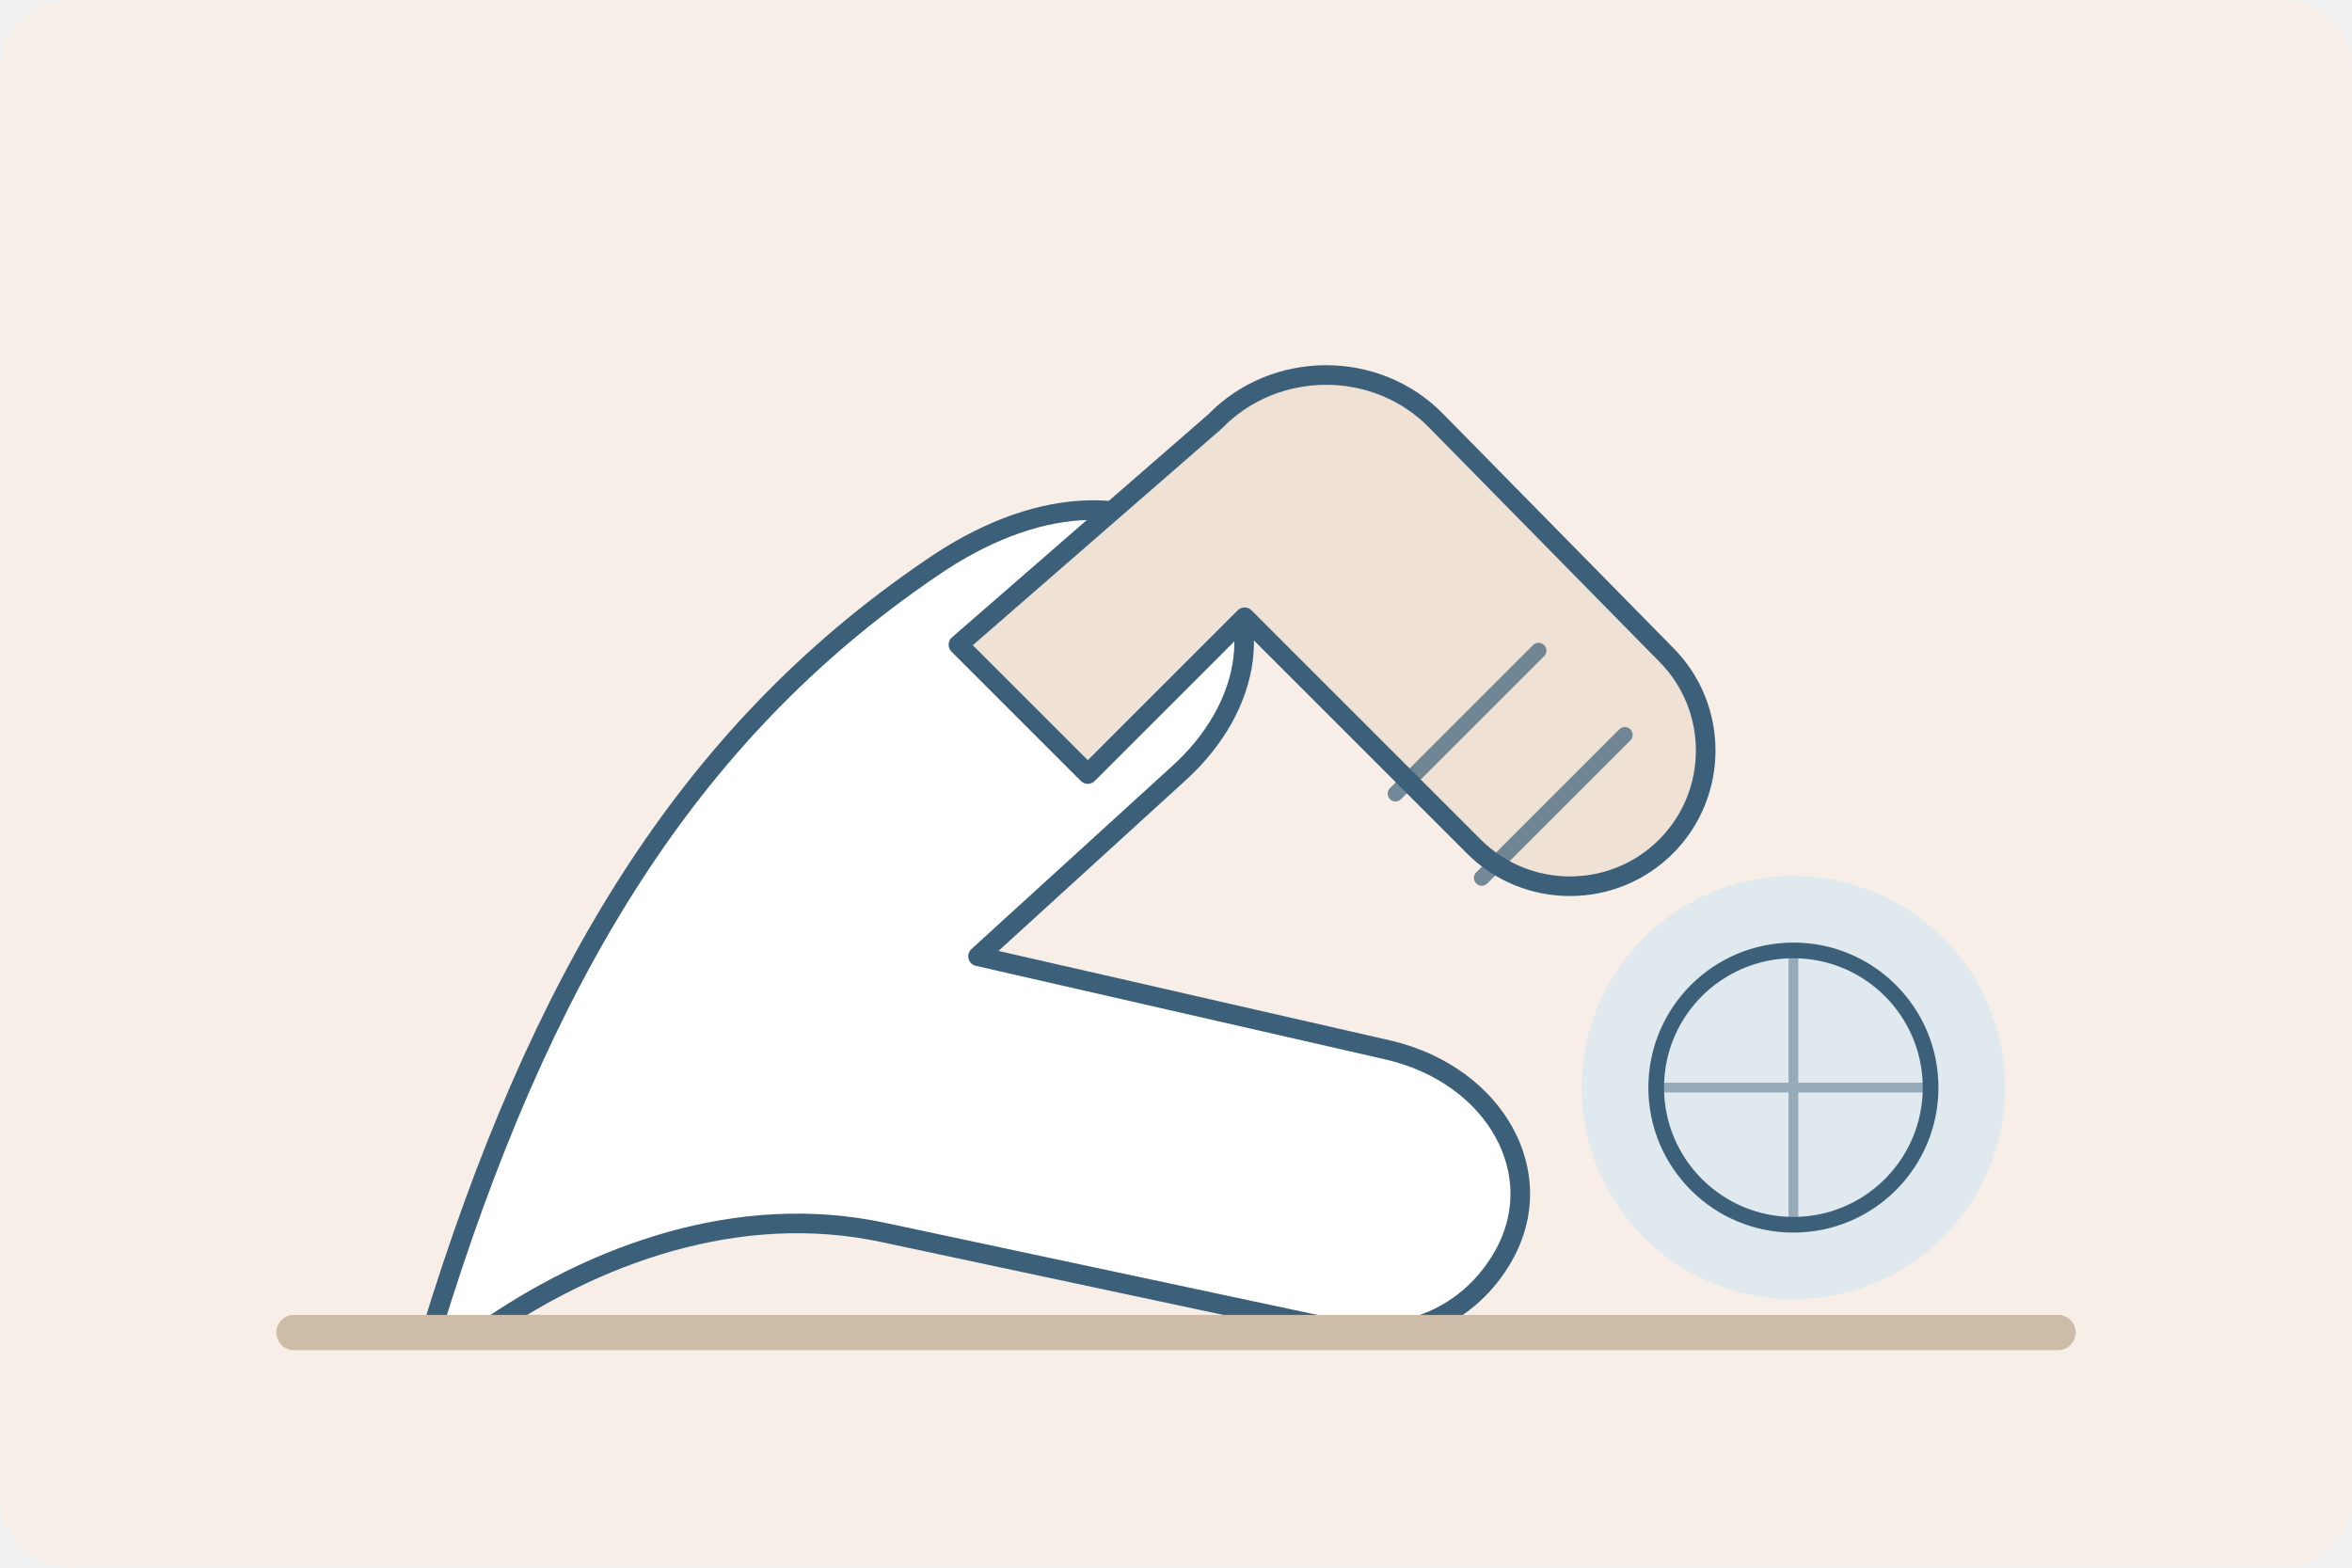
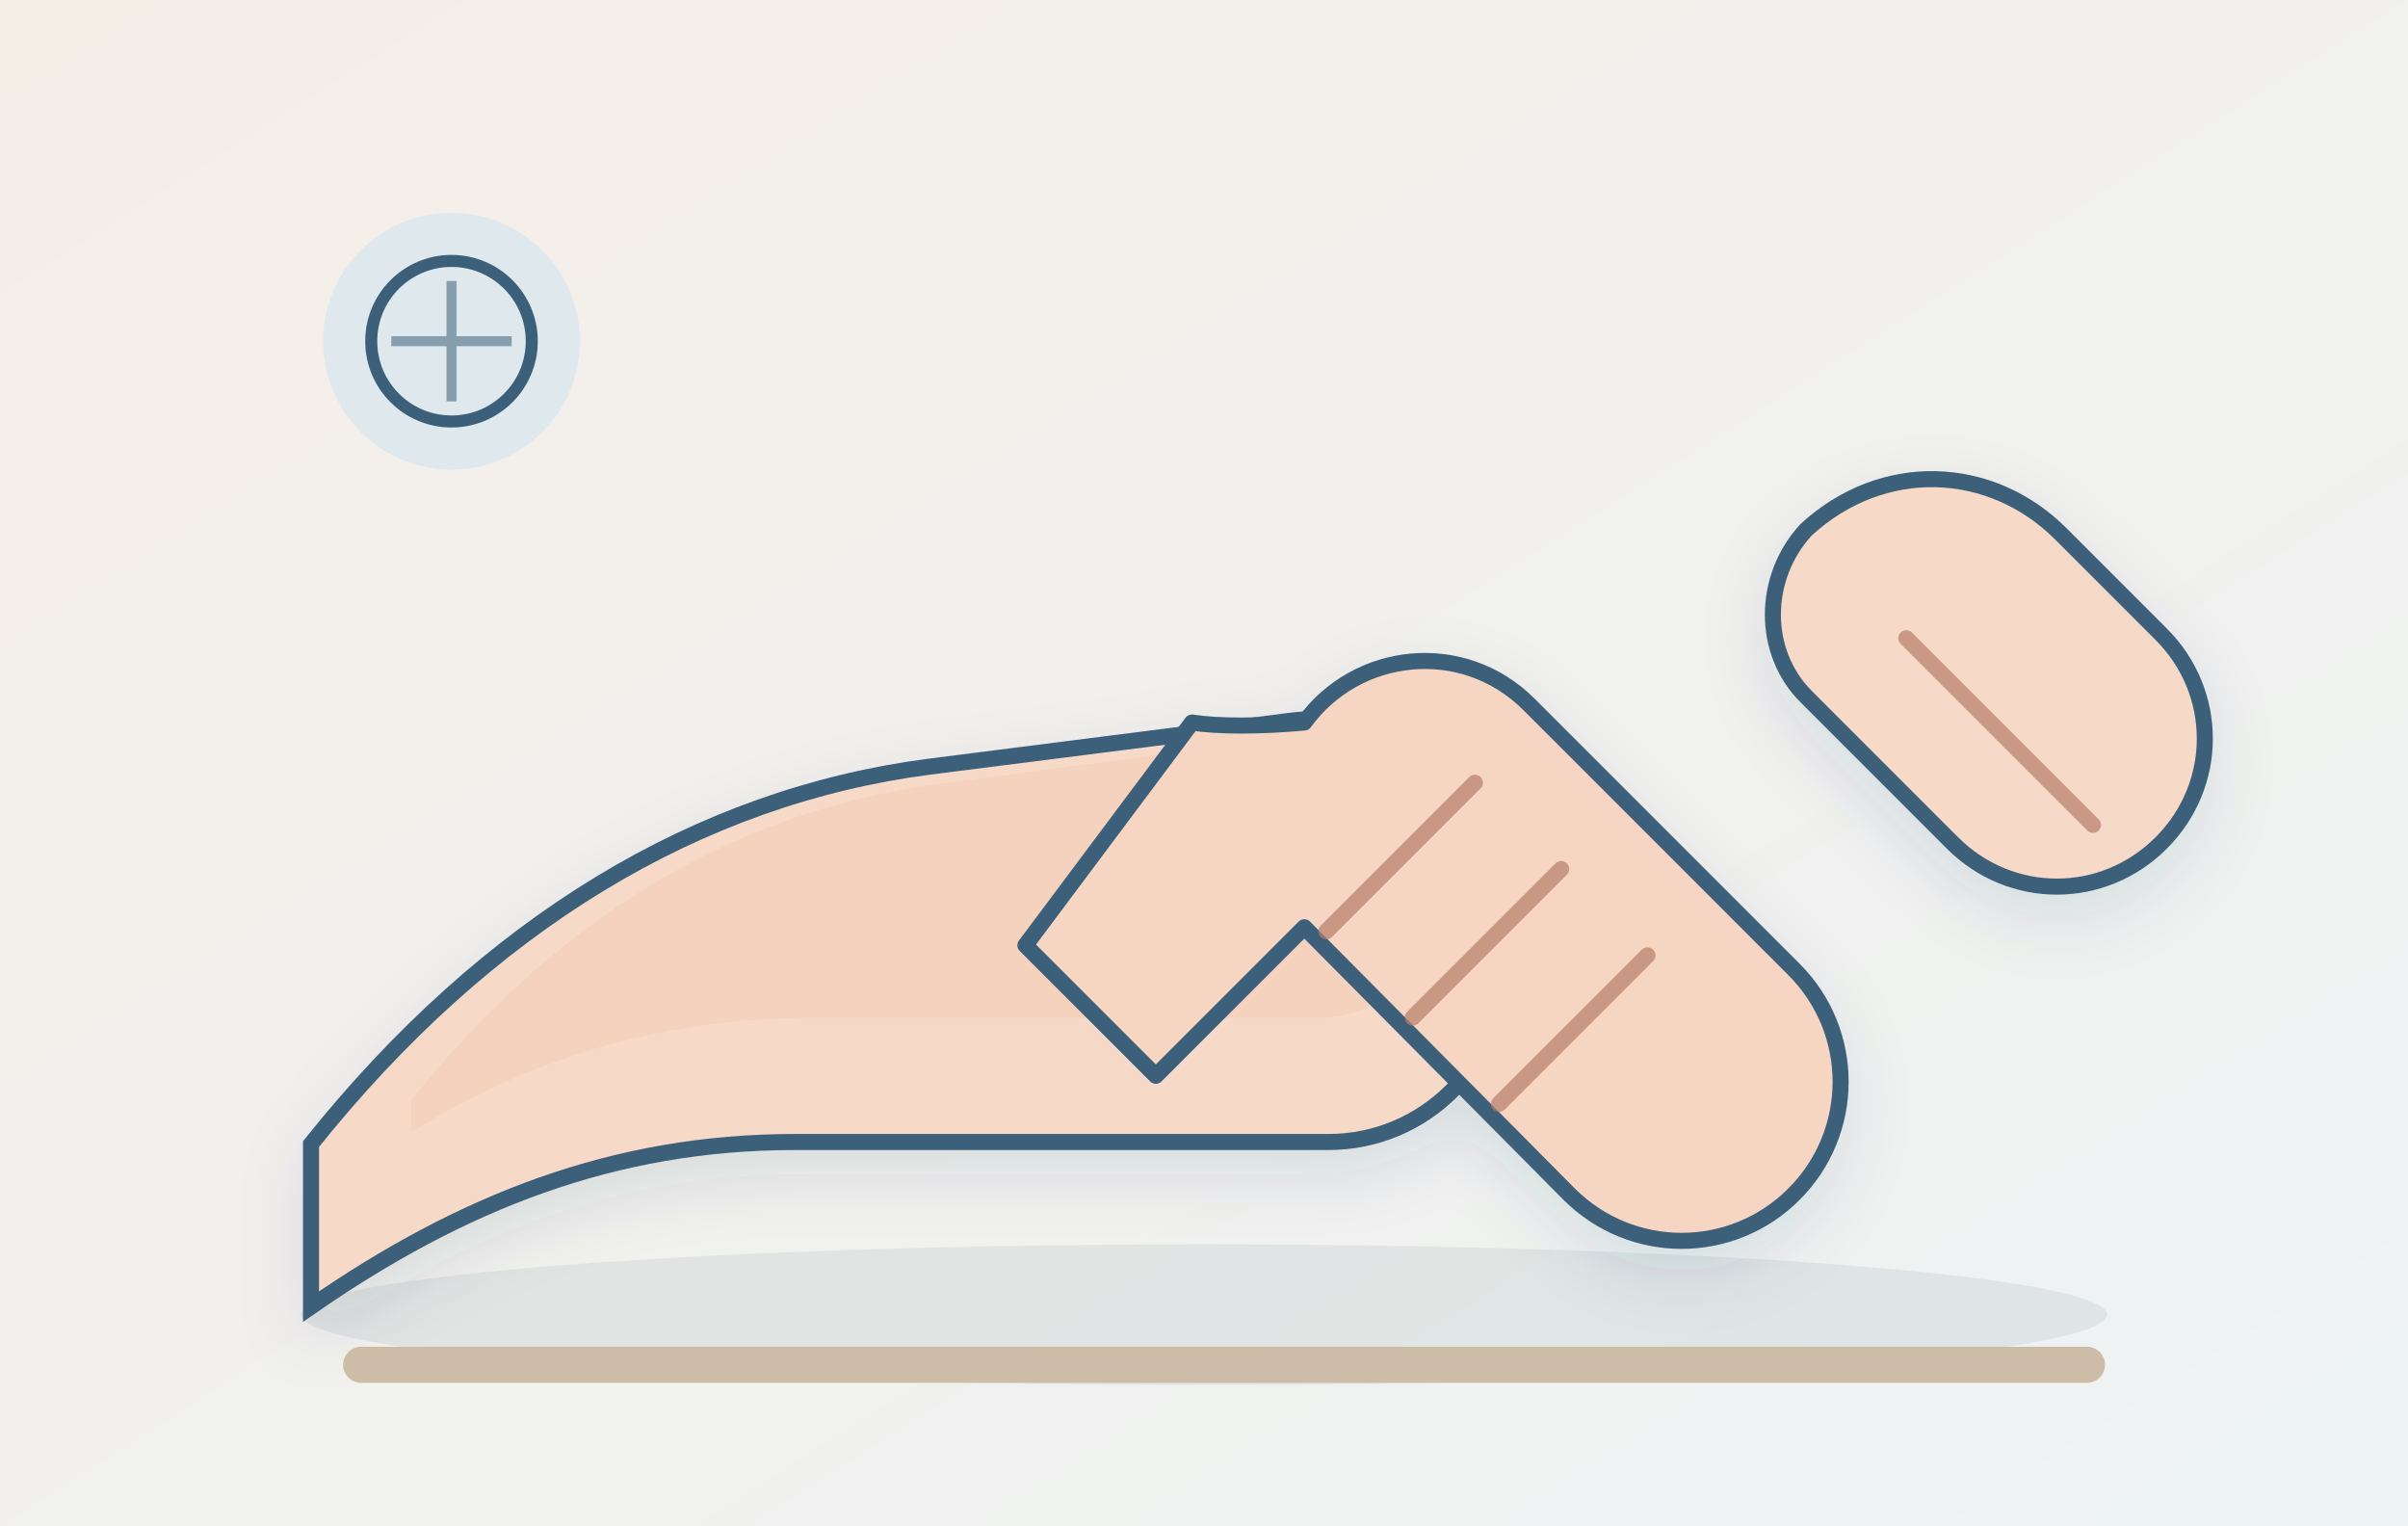
- <svg xmlns="http://www.w3.org/2000/svg" viewBox="0 0 1200 800" role="img" aria-labelledby="title desc">
-   <rect width="1200" height="800" rx="36" fill="#f6eee7" />
-   <path d="M220 680c55-180 130-305 255-390 52-36 105-40 140-8 31 29 25 78-14 113l-102 93 210 48c54 13 82 63 58 105-17 30-50 45-86 37l-230-49c-74-16-148 11-205 51Z" fill="#fff" stroke="#3c607a" stroke-width="10" stroke-linejoin="round" />
-   <path d="M620 215c30-31 82-32 113 0l117 119c27 27 27 71 0 98-27 27-71 27-98 0l-117-117-80 80-66-66Z" fill="#efe2d4" stroke="#3c607a" stroke-width="10" stroke-linejoin="round" />
-   <path d="M785 332l-73 73M829 375l-73 73" stroke="#3c607a" stroke-width="8" stroke-linecap="round" opacity=".7" />
-   <circle cx="915" cy="555" r="108" fill="#e0e9ee" />
-   <circle cx="915" cy="555" r="70" fill="none" stroke="#3c607a" stroke-width="8" />
-   <path d="M915 485v140M845 555h140" stroke="#3c607a" stroke-width="5" opacity=".45" />
-   <path d="M150 680h900" stroke="#cdbca7" stroke-width="18" stroke-linecap="round" />
+ <svg xmlns="http://www.w3.org/2000/svg" viewBox="0 0 1200 760" role="img" aria-labelledby="title desc">
+   <defs>
+     <linearGradient id="paper" x1="0" y1="0" x2="1" y2="1">
+       <stop stop-color="#f5eee7" />
+       <stop offset="1" stop-color="#eef3f4" />
+     </linearGradient>
+     <filter id="shadow" x="-30%" y="-30%" width="160%" height="160%">
+       <feDropShadow dx="0" dy="12" stdDeviation="16" flood-color="#29475c" flood-opacity=".11" />
+     </filter>
+   </defs>
+   <rect width="1200" height="760" fill="url(#paper)" />
+   <ellipse cx="600" cy="655" rx="450" ry="35" fill="#29475c" opacity=".08" />
+   <g filter="url(#shadow)">
+     <path d="M155 570c88-110 193-173 308-188l181-23c58-7 105 36 105 92v31c0 48-39 87-87 87H396c-90 0-166 30-241 82Z" fill="#f7d9c7" stroke="#3c607a" stroke-width="8" />
+     <path d="M205 548c74-92 161-143 260-157l181-24c37-5 68 23 68 60v24c0 31-25 56-56 56H408c-80 0-145 21-203 57Z" fill="#f3cdb8" opacity=".62" />
+     <path d="M650 360c26-36 79-42 112-9l132 132c31 31 31 81 0 112-31 31-81 31-112 0L650 462l-74 74-65-65 83-111c13 2 34 2 56 0Z" fill="#f6d6c2" stroke="#3c607a" stroke-width="8" stroke-linejoin="round" />
+     <path d="M735 390l-74 74M778 433l-74 74M821 476l-74 74" stroke="#b67e69" stroke-width="8" stroke-linecap="round" opacity=".7" />
+     <path d="M900 264c38-35 92-33 127 2l50 50c29 29 29 75 0 104-29 29-75 29-104 0l-73-73c-22-22-22-59 0-83Z" fill="#f7d9c7" stroke="#3c607a" stroke-width="8" />
+     <path d="M950 318l93 93" stroke="#b67e69" stroke-width="8" stroke-linecap="round" opacity=".7" />
+   </g>
+   <g transform="translate(150 95)">
+     <circle cx="75" cy="75" r="64" fill="#dfe9ed" />
+     <circle cx="75" cy="75" r="40" fill="none" stroke="#3c607a" stroke-width="6" />
+     <path d="M75 45v60M45 75h60" stroke="#3c607a" stroke-width="5" opacity=".55" />
+   </g>
+   <path d="M180 680h860" stroke="#cdbca7" stroke-width="18" stroke-linecap="round" />
</svg>
